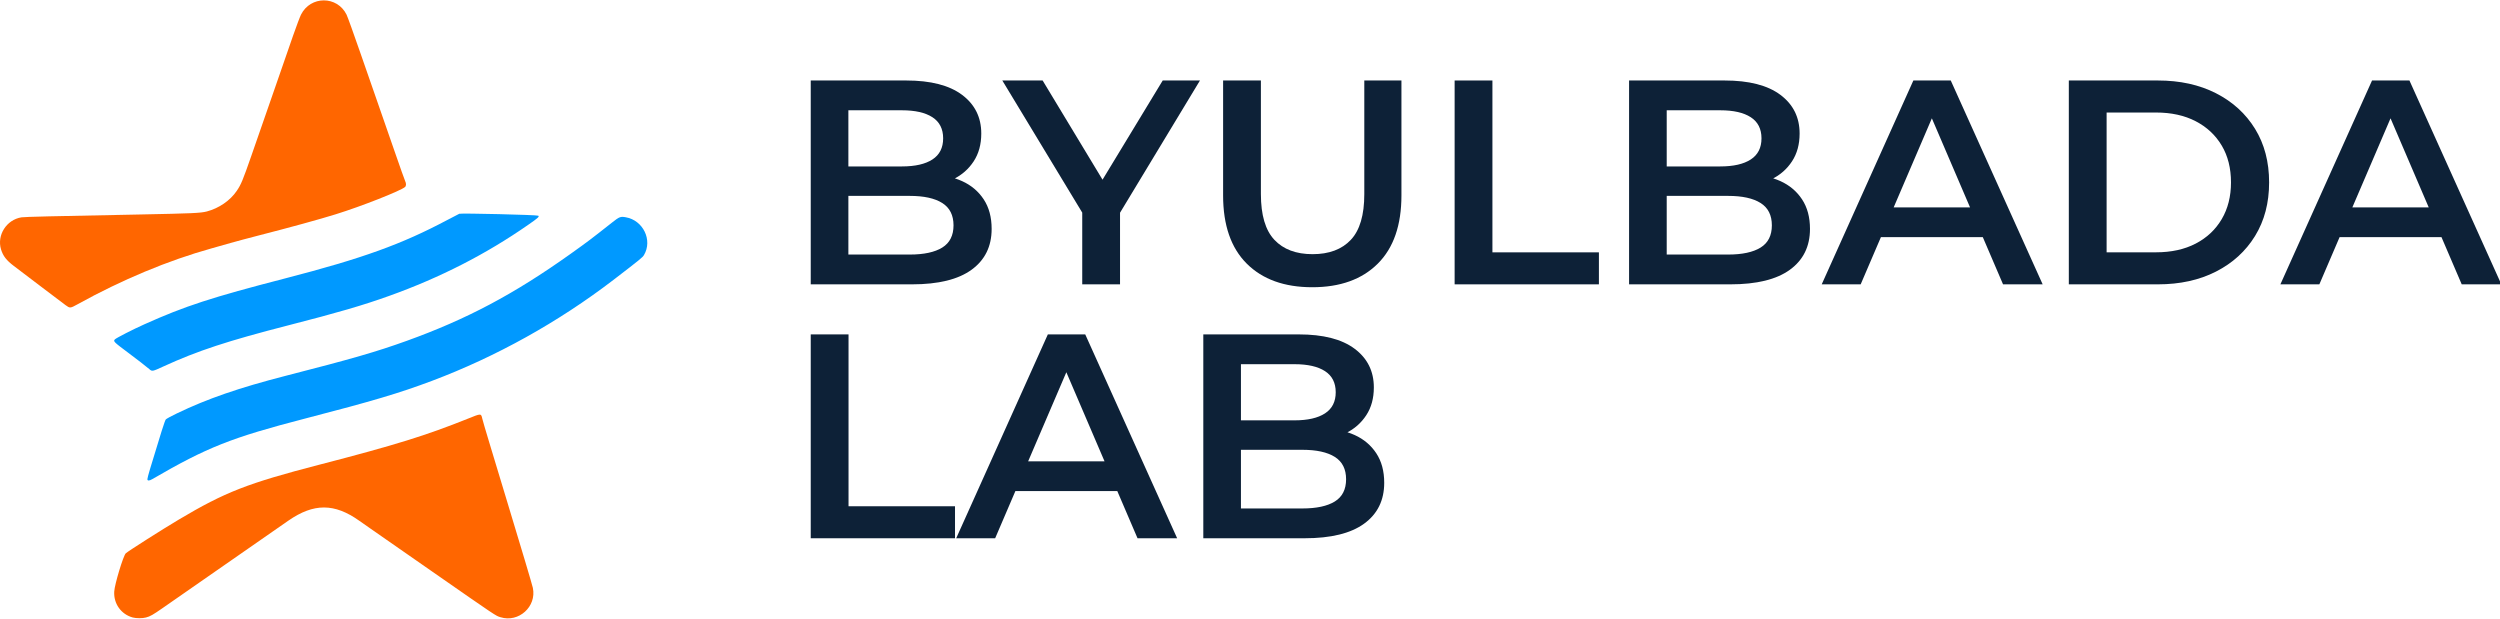
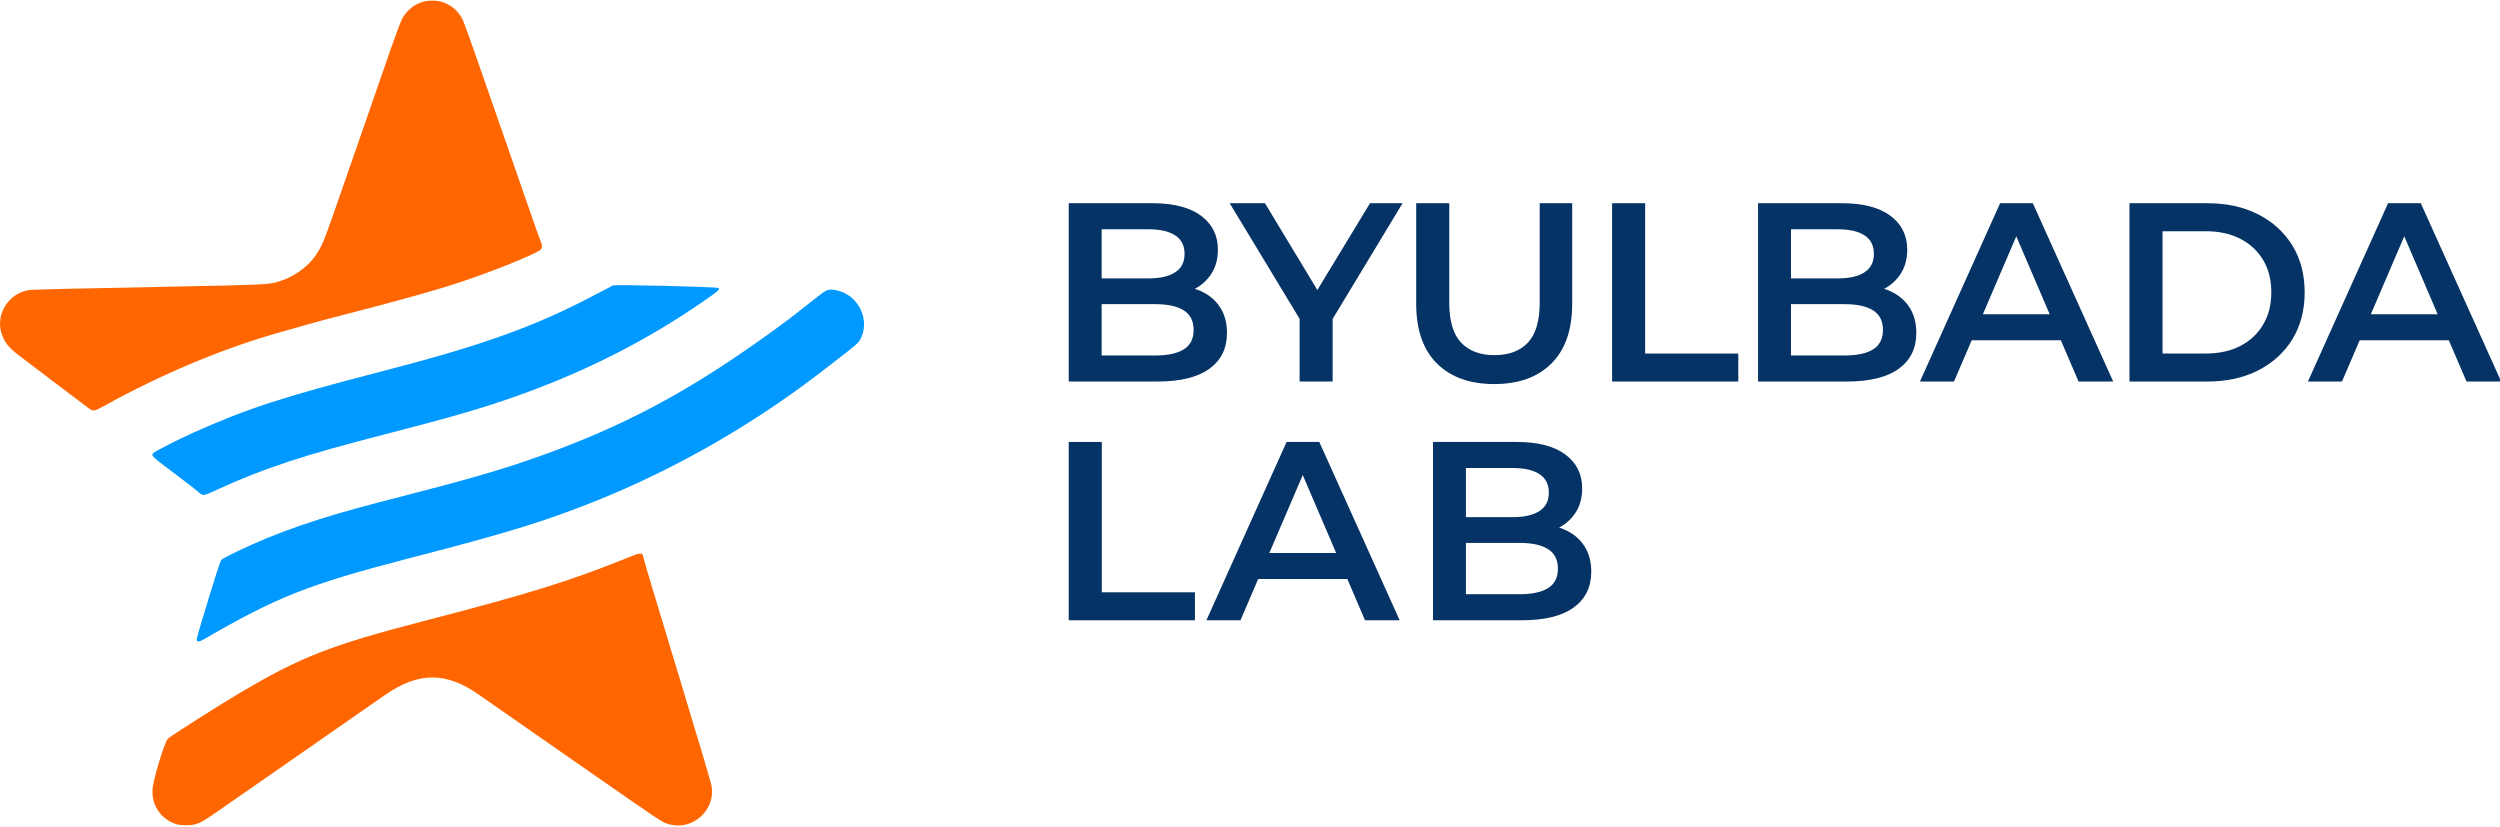
- <svg xmlns="http://www.w3.org/2000/svg" viewBox="0 0 1098.81 271.62" width="1099" height="272" role="img" aria-label="BYULBADA LAB">
-   <g transform="translate(-25.8152,-18.8204) scale(0.248209)">
+ <svg xmlns="http://www.w3.org/2000/svg" viewBox="0 0 1256.18 414.51" width="1256" height="415" role="img" aria-label="BYULBADA LAB">
+   <g transform="translate(-39.3962,-28.7216) scale(0.378787)">
    <path d="M339.0,1168.6C318.4,1162.9 305.0,1144.1 306.3,1122.6C307.0,1109.8 322.3,1059.2 326.7,1055.0C330.4,1051.4 392.5,1011.9 420.5,995.3C502.9,946.3 542.3,931.0 670.0,897.9C804.3,863.1 858.7,846.2 932.6,816.5C956.1,807.0 955.9,807.0 958.0,816.4C958.6,819.1 964.2,838.4 970.6,859.4C988.1,917.3 997.6,948.9 1003.0,966.5C1026.5,1043.8 1046.4,1110.5 1047.6,1116.2C1054.5,1149.3 1022.5,1178.2 990.2,1168.1C981.7,1165.5 984.5,1167.4 870.0,1087.7C813.1,1048.1 762.9,1013.2 758.5,1010.1C754.1,1007.1 746.0,1001.4 740.5,997.5C696.3,966.0 659.6,965.9 614.5,997.2C602.8,1005.3 414.9,1136.0 392.0,1151.9C374.9,1163.8 369.9,1166.7 362.5,1168.6C356.4,1170.3 345.0,1170.2 339.0,1168.6ZM220.1,615.5C216.7,613.0 196.1,597.4 174.2,580.8C152.4,564.2 131.8,548.6 128.5,546.1C115.3,536.1 109.4,528.5 105.8,516.7C98.2,491.5 115.6,464.2 142.0,460.0C147.9,459.1 197.8,457.9 350.0,455.0C445.8,453.1 458.9,452.5 470.3,449.6C491.8,443.9 511.6,430.3 523.2,413.2C530.9,401.9 533.9,394.6 549.1,351.0C556.8,328.7 574.2,278.8 587.7,240.0C601.1,201.2 617.0,155.5 622.9,138.5C628.9,121.4 635.2,104.6 637.0,101.1C654.0,67.4 701.0,67.4 717.7,101.1C719.4,104.6 730.4,134.9 742.0,168.5C753.6,202.1 768.1,243.7 774.2,261.0C780.2,278.3 793.0,315.2 802.7,343.0C812.3,370.8 820.8,394.7 821.6,396.2C823.5,399.9 823.4,404.4 821.2,406.3C813.9,412.9 743.7,440.6 698.5,454.6C670.3,463.4 616.4,478.2 562.5,492.0C544.9,496.5 522.2,502.6 512.0,505.5C501.8,508.4 486.8,512.7 478.5,515.0C401.6,536.4 319.5,570.7 241.5,613.9C228.3,621.2 227.9,621.2 220.1,615.5Z" fill="#ff6600" />
    <path d="M365.0,923.6C365.0,922.3 367.0,914.5 369.5,906.3C388.6,842.8 395.9,819.8 397.6,817.9C398.6,816.7 407.4,811.9 417.0,807.3C471.2,781.2 526.8,762.0 610.0,740.6C727.5,710.5 770.7,698.0 824.0,678.8C930.8,640.3 1014.0,596.2 1114.5,524.6C1145.5,502.5 1150.7,498.5 1188.5,468.7C1200.7,459.0 1202.9,458.2 1212.2,459.9C1242.9,465.3 1259.9,500.4 1244.4,526.7C1241.9,531.0 1237.4,534.6 1190.0,571.0C1092.7,645.5 982.4,706.9 869.1,749.5C811.1,771.3 764.1,785.3 645.5,816.0C513.5,850.2 470.9,867.1 373.5,923.7C368.1,926.8 365.0,926.8 365.0,923.6ZM368.3,728.7C363.5,724.5 346.1,711.0 330.5,699.4C305.3,680.6 304.1,679.4 307.6,676.0C310.3,673.4 339.3,658.5 359.5,649.5C431.4,617.2 478.3,601.9 609.5,568.0C746.3,532.6 815.2,507.7 896.3,464.6C906.9,459.0 916.3,454.1 917.3,453.7C920.8,452.4 1054.8,455.6 1057.1,457.1C1059.6,458.6 1056.9,461.1 1039.4,473.2C964.6,525.3 883.3,566.8 793.5,599.0C747.0,615.7 702.5,628.7 615.5,651.0C506.8,678.9 453.6,696.4 393.3,724.1C373.8,733.1 373.3,733.2 368.3,728.7Z" fill="#0099ff" />
  </g>
-   <path d="M356.337 124.81V35.21H398.302Q414.41 35.21 422.852 41.523Q431.294 47.837 431.294 58.523Q431.294 65.641 427.964 70.73Q424.633 75.819 419.081 78.557Q413.529 81.294 406.934 81.294L409.271 76.723Q416.87 76.723 422.87 79.444Q428.87 82.165 432.361 87.454Q435.852 92.744 435.852 100.44Q435.852 111.977 427.024 118.393Q418.196 124.81 400.862 124.81ZM372.882 111.714H399.862Q409.201 111.714 414.149 108.641Q419.096 105.567 419.096 98.879Q419.096 92.191 414.149 89.062Q409.201 85.932 399.862 85.932H371.614V72.985H396.435Q405.121 72.985 409.83 69.92Q414.538 66.855 414.538 60.646Q414.538 54.42 409.83 51.363Q405.121 48.306 396.435 48.306H372.882Z" fill="#0D2137" />
-   <path d="M475.67 124.81V89.415L479.462 99.55L440.541 35.21H458.259L489.568 87.057H479.59L511.043 35.21H527.411L488.523 99.55L492.281 89.415V124.81Z" fill="#0D2137" />
-   <path d="M576.775 126.078Q558.396 126.078 547.99 115.722Q537.585 105.366 537.585 85.716V35.21H554.196V85.154Q554.196 98.961 560.137 105.255Q566.078 111.549 576.919 111.549Q587.777 111.549 593.71 105.255Q599.643 98.961 599.643 85.154V35.21H615.965V85.716Q615.965 105.366 605.559 115.722Q595.154 126.078 576.775 126.078Z" fill="#0D2137" />
-   <path d="M639.345 124.81V35.21H655.956V110.748H702.757V124.81Z" fill="#0D2137" />
-   <path d="M716.017 124.81V35.21H757.982Q774.09 35.21 782.532 41.523Q790.974 47.837 790.974 58.523Q790.974 65.641 787.644 70.73Q784.313 75.819 778.761 78.557Q773.209 81.294 766.614 81.294L768.951 76.723Q776.55 76.723 782.55 79.444Q788.55 82.165 792.041 87.454Q795.532 92.744 795.532 100.44Q795.532 111.977 786.704 118.393Q777.876 124.81 760.542 124.81ZM732.562 111.714H759.542Q768.881 111.714 773.829 108.641Q778.776 105.567 778.776 98.879Q778.776 92.191 773.829 89.062Q768.881 85.932 759.542 85.932H731.294V72.985H756.115Q764.801 72.985 769.51 69.92Q774.218 66.855 774.218 60.646Q774.218 54.42 769.51 51.363Q764.801 48.306 756.115 48.306H732.562Z" fill="#0D2137" />
-   <path d="M800.688 124.81 840.97 35.21H857.404L897.798 124.81H880.385L845.773 44.085H852.423L817.811 124.81ZM819.303 104.067 823.751 91H872.099L876.659 104.067Z" fill="#0D2137" />
-   <path d="M909.297 124.81V35.21H948.441Q962.972 35.21 973.974 40.817Q984.976 46.424 991.153 56.464Q997.33 66.504 997.33 80.01Q997.33 93.5 991.153 103.548Q984.976 113.596 973.974 119.203Q962.972 124.81 948.441 124.81ZM925.908 110.731H947.607Q957.685 110.731 965.048 106.906Q972.412 103.081 976.493 96.163Q980.574 89.246 980.574 80.01Q980.574 70.646 976.493 63.793Q972.412 56.939 965.048 53.114Q957.685 49.289 947.607 49.289H925.908Z" fill="#0D2137" />
-   <path d="M1002.288 124.81 1042.57 35.21H1059.004L1099.398 124.81H1081.985L1047.373 44.085H1054.023L1019.411 124.81ZM1020.903 104.067 1025.351 91H1073.699L1078.259 104.067Z" fill="#0D2137" />
-   <path d="M356.337 236.41V146.81H372.948V222.348H419.749V236.41Z" fill="#0D2137" />
-   <path d="M420.272 236.41 460.554 146.81H476.988L517.382 236.41H499.969L465.357 155.685H472.007L437.395 236.41ZM438.887 215.667 443.335 202.6H491.683L496.243 215.667Z" fill="#0D2137" />
-   <path d="M528.881 236.41V146.81H570.846Q586.954 146.81 595.396 153.123Q603.838 159.437 603.838 170.123Q603.838 177.241 600.508 182.33Q597.177 187.419 591.625 190.157Q586.073 192.894 579.478 192.894L581.815 188.323Q589.414 188.323 595.414 191.044Q601.414 193.765 604.905 199.054Q608.396 204.344 608.396 212.04Q608.396 223.577 599.568 229.993Q590.74 236.41 573.406 236.41ZM545.426 223.314H572.406Q581.745 223.314 586.693 220.241Q591.64 217.167 591.64 210.479Q591.64 203.791 586.693 200.662Q581.745 197.532 572.406 197.532H544.158V184.585H568.979Q577.665 184.585 582.374 181.52Q587.082 178.455 587.082 172.246Q587.082 166.02 582.374 162.963Q577.665 159.906 568.979 159.906H545.426Z" fill="#0D2137" />
+   <path d="M537.006 191.436V101.836H578.971Q595.079 101.836 603.521 108.15Q611.963 114.463 611.963 125.149Q611.963 132.267 608.633 137.356Q605.302 142.446 599.75 145.183Q594.198 147.921 587.603 147.921L589.94 143.349Q597.539 143.349 603.539 146.07Q609.539 148.792 613.03 154.081Q616.521 159.37 616.521 167.067Q616.521 178.603 607.693 185.02Q598.865 191.436 581.531 191.436ZM553.551 178.341H580.531Q589.87 178.341 594.817 175.267Q599.765 172.193 599.765 165.505Q599.765 158.817 594.817 155.688Q589.87 152.559 580.531 152.559H552.283V139.612H577.104Q585.79 139.612 590.499 136.547Q595.207 133.481 595.207 127.272Q595.207 121.046 590.499 117.989Q585.79 114.932 577.104 114.932H553.551Z" fill="#053365" />
+   <path d="M653.011 191.436V156.041L656.803 166.176L617.882 101.836H635.6L666.909 153.683H656.931L688.384 101.836H704.752L665.864 166.176L669.622 156.041V191.436Z" fill="#053365" />
+   <path d="M750.788 192.704Q732.409 192.704 722.003 182.348Q711.598 171.993 711.598 152.342V101.836H728.209V151.781Q728.209 165.587 734.15 171.881Q740.091 178.175 750.932 178.175Q761.79 178.175 767.723 171.881Q773.656 165.587 773.656 151.781V101.836H789.978V152.342Q789.978 171.993 779.572 182.348Q769.167 192.704 750.788 192.704Z" fill="#053365" />
+   <path d="M810.03 191.436V101.836H826.641V177.374H873.441V191.436Z" fill="#053365" />
+   <path d="M883.374 191.436V101.836H925.339Q941.447 101.836 949.889 108.15Q958.331 114.463 958.331 125.149Q958.331 132.267 955.001 137.356Q951.67 142.446 946.118 145.183Q940.566 147.921 933.971 147.921L936.308 143.349Q943.907 143.349 949.907 146.07Q955.907 148.792 959.398 154.081Q962.889 159.37 962.889 167.067Q962.889 178.603 954.061 185.02Q945.233 191.436 927.899 191.436ZM899.919 178.341H926.899Q936.238 178.341 941.185 175.267Q946.133 172.193 946.133 165.505Q946.133 158.817 941.185 155.688Q936.238 152.559 926.899 152.559H898.651V139.612H923.472Q932.158 139.612 936.867 136.547Q941.575 133.481 941.575 127.272Q941.575 121.046 936.867 117.989Q932.158 114.932 923.472 114.932H899.919Z" fill="#053365" />
+   <path d="M964.716 191.436 1004.999 101.836H1021.433L1061.827 191.436H1044.414L1009.802 110.712H1016.452L981.84 191.436ZM983.332 170.694 987.78 157.627H1036.128L1040.688 170.694Z" fill="#053365" />
+   <path d="M1069.998 191.436V101.836H1109.142Q1123.673 101.836 1134.675 107.444Q1145.676 113.051 1151.854 123.091Q1158.031 133.13 1158.031 146.636Q1158.031 160.126 1151.854 170.174Q1145.676 180.222 1134.675 185.829Q1123.673 191.436 1109.142 191.436ZM1086.609 177.358H1108.308Q1118.386 177.358 1125.749 173.533Q1133.113 169.707 1137.194 162.79Q1141.275 155.872 1141.275 146.636Q1141.275 137.273 1137.194 130.419Q1133.113 123.566 1125.749 119.74Q1118.386 115.915 1108.308 115.915H1086.609Z" fill="#053365" />
+   <path d="M1159.66 191.436 1199.943 101.836H1216.377L1256.771 191.436H1239.358L1204.746 110.712H1211.396L1176.784 191.436ZM1178.276 170.694 1182.724 157.627H1231.072L1235.632 170.694Z" fill="#053365" />
+   <path d="M537.006 311.398V221.798H553.617V297.336H600.417V311.398Z" fill="#053365" />
+   <path d="M606.188 311.398 646.471 221.798H662.905L703.299 311.398H685.886L651.274 230.673H657.924L623.312 311.398ZM624.804 290.655 629.252 277.588H677.6L682.16 290.655Z" fill="#053365" />
+   <path d="M720.046 311.398V221.798H762.011Q778.119 221.798 786.561 228.111Q795.003 234.425 795.003 245.111Q795.003 252.229 791.673 257.318Q788.342 262.407 782.79 265.145Q777.238 267.883 770.643 267.883L772.98 263.311Q780.579 263.311 786.579 266.032Q792.579 268.753 796.07 274.043Q799.561 279.332 799.561 287.028Q799.561 298.565 790.733 304.982Q781.905 311.398 764.571 311.398ZM736.591 298.302H763.571Q772.91 298.302 777.857 295.229Q782.805 292.155 782.805 285.467Q782.805 278.779 777.857 275.65Q772.91 272.52 763.571 272.52H735.323V259.574H760.144Q768.83 259.574 773.539 256.508Q778.247 253.443 778.247 247.234Q778.247 241.008 773.539 237.951Q768.83 234.894 760.144 234.894H736.591Z" fill="#053365" />
</svg>
